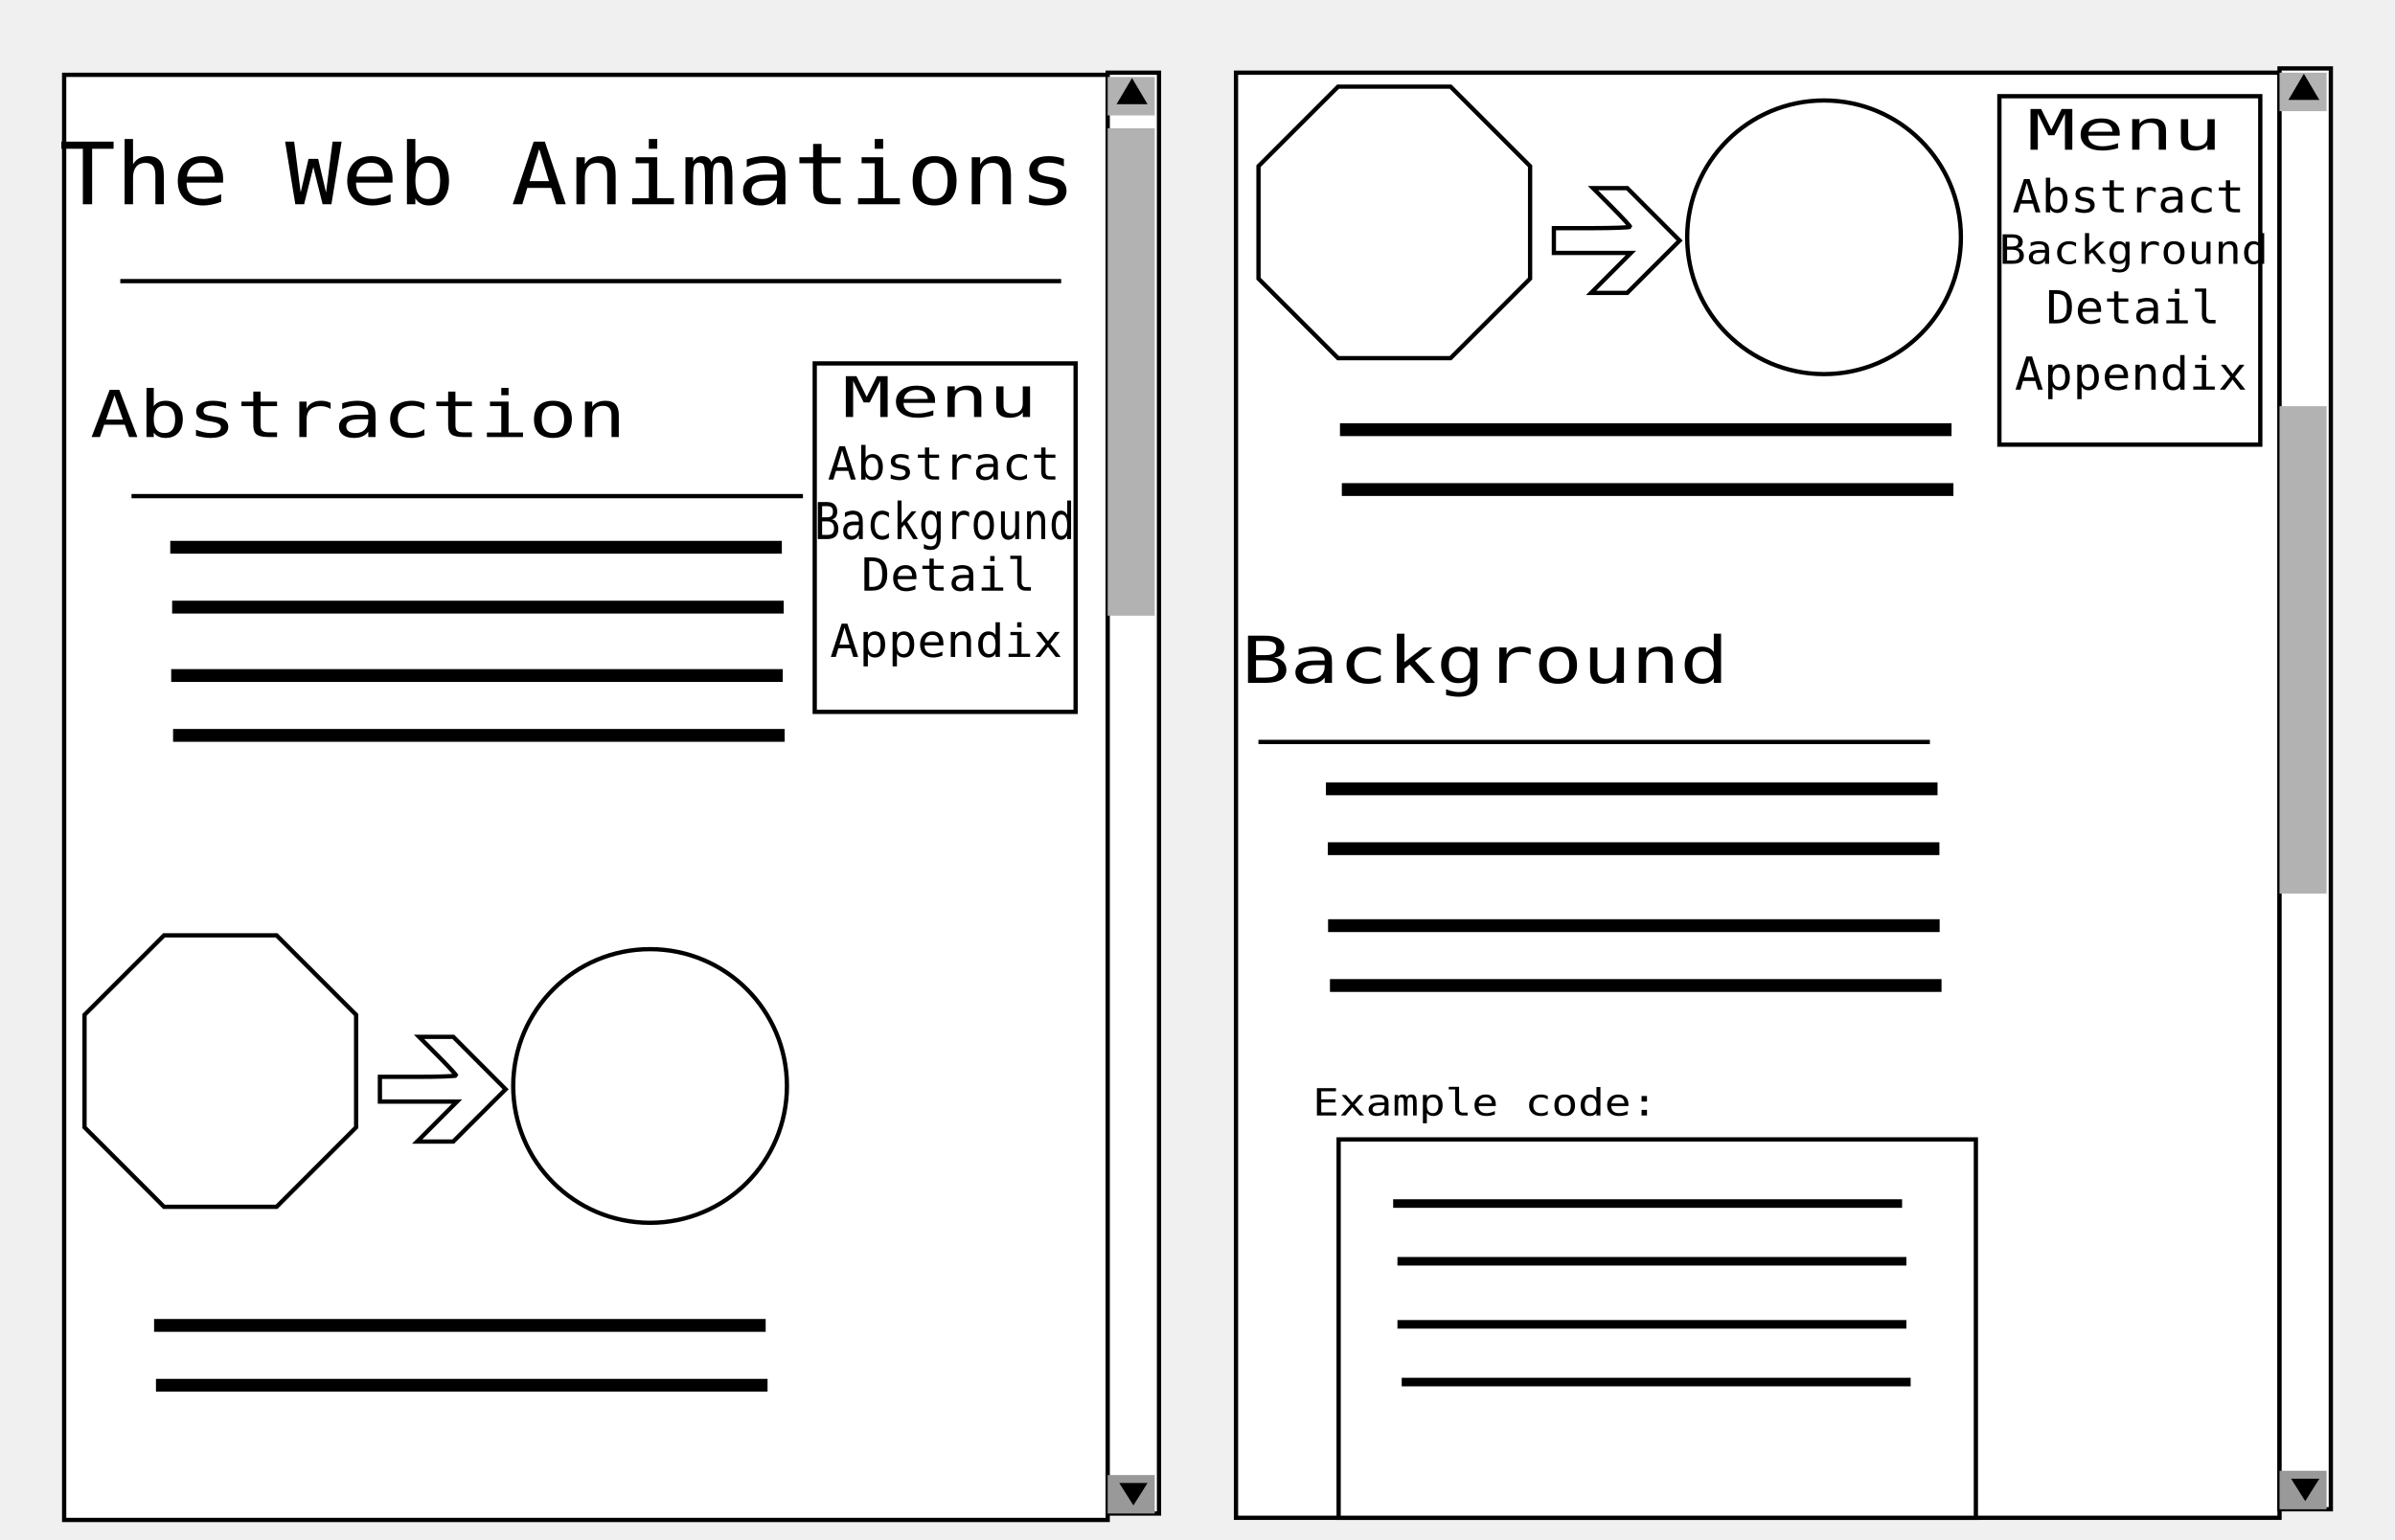
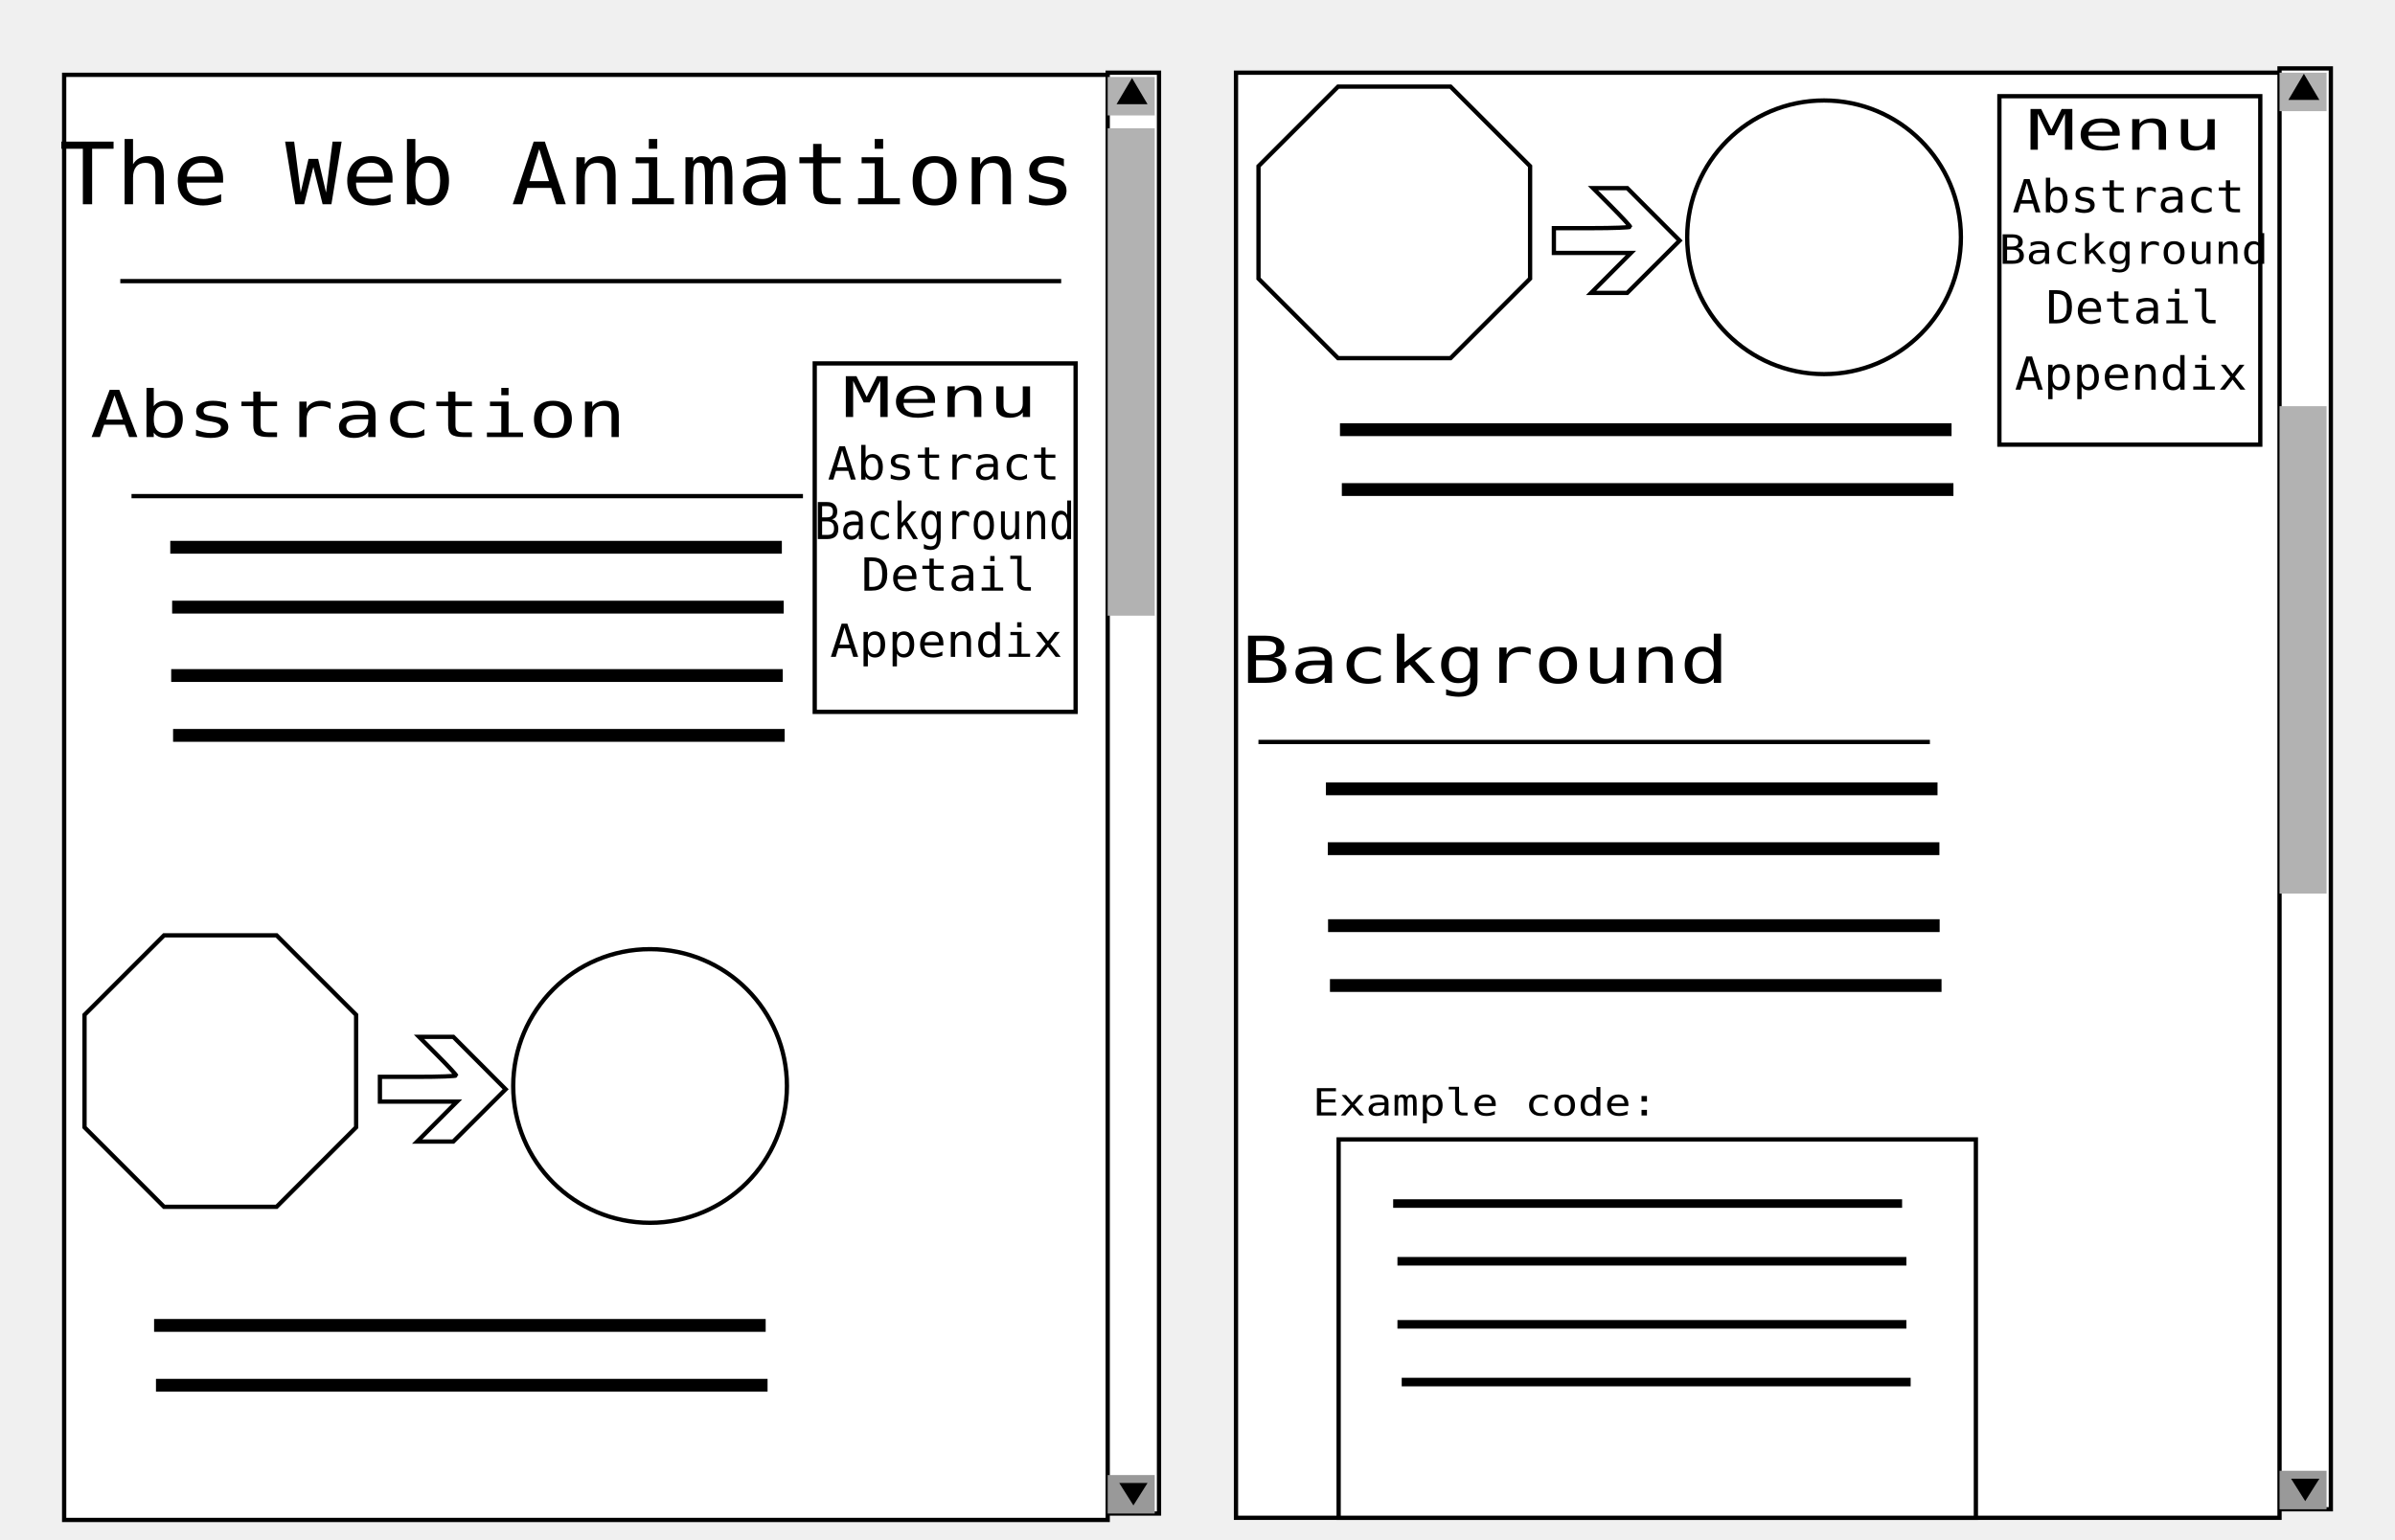
<svg xmlns="http://www.w3.org/2000/svg" width="560" height="360">
-   <g display="inline">
-     <rect id="content_1" height="338" width="244" y="17.5" x="15" stroke-linecap="null" stroke-linejoin="null" stroke-dasharray="null" stroke="#000000" fill="#ffffff" />
-     <rect id="scrollbar_1" height="337" width="12" y="17" x="259" stroke-linecap="null" stroke-linejoin="null" stroke-dasharray="null" stroke="#000000" fill="#ffffff" />
-     <rect id="scrollupbutton_1" fill="#b2b2b2" stroke="#000000" stroke-width="0" stroke-dasharray="null" stroke-linejoin="null" stroke-linecap="null" x="259" y="18" width="11" height="9" />
-     <path id="scrollup_1" d="m261.071,24.372l3.624,-6.122l3.624,6.122l-7.248,0z" stroke-linecap="null" stroke-linejoin="null" stroke-dasharray="null" stroke-width="0" stroke="#000000" fill="#000000" />
-     <rect id="scrolldownbutton_1" fill="#999999" stroke="#000000" stroke-width="0" stroke-dasharray="null" stroke-linejoin="null" stroke-linecap="null" x="259" y="345" width="11" height="9" />
-     <path id="scrolldown_1" d="m261.699,346.851l3.312,5.247l3.312,-5.247l-6.623,0z" stroke-linecap="null" stroke-linejoin="null" stroke-dasharray="null" stroke-width="0" stroke="#000000" fill="#000000" />
-     <rect id="scrollprogress_1" height="114" width="11" y="30" x="259" stroke-linecap="null" stroke-linejoin="null" stroke-dasharray="null" stroke-width="0" stroke="#000000" fill="#b2b2b2" />
-     <circle id="contentAniamtion1" r="32" cy="254" cx="152" stroke-linecap="null" stroke-linejoin="null" stroke-dasharray="null" stroke="#000000" fill="#ffffff" />
-     <path id="contentAnimation2" d="m102.193,262.331l4.662,-4.677l-9.013,0l-9.013,0l0,-2.896l0,-2.896l8.909,0c4.901,0 8.91,-0.147 8.91,-0.326c0,-0.179 -1.951,-2.284 -4.335,-4.677l-4.336,-4.352l4.007,0l4.006,0l6.12,6.131l6.12,6.131l-6.131,6.119l-6.132,6.119l-4.218,0l-4.218,0l4.661,-4.678l0,0l-0,0l-0,0z" stroke-linecap="null" stroke-linejoin="null" stroke-dasharray="null" stroke-width="null" stroke="#000000" fill="none" />
-     <path id="contentAnimation3" d="m19.764,237.363l18.6,-18.599l26.304,0l18.599,18.599l0,26.305l-18.599,18.599l-26.304,0l-18.6,-18.599l0,-26.305z" stroke-linecap="null" stroke-linejoin="null" stroke-dasharray="null" stroke-width="null" stroke="#000000" fill="none" />
-     <text id="pageTitle" fill="#000000" stroke="#000000" stroke-width="0" stroke-dasharray="null" stroke-linejoin="null" stroke-linecap="null" x="22.724" y="50.446" font-size="24" font-family="Monospace" text-anchor="middle" xml:space="preserve" transform="matrix(0.913903, 0, 0, 0.83692, 111.926, 5.55203)">The Web Animations</text>
-     <line id="pageTitleHR" y2="65.75" x2="248.125" y1="65.75" x1="28.125" stroke-linecap="null" stroke-linejoin="null" stroke-dasharray="null" stroke="#000000" fill="none" />
-     <text id="contentBackground" fill="#000000" stroke="#000000" stroke-width="0" stroke-dasharray="null" stroke-linejoin="null" stroke-linecap="null" x="9.599" y="146.513" font-size="24" font-family="Monospace" text-anchor="middle" xml:space="preserve" transform="matrix(0.788294, 0, 0, 0.630525, 76.1569, 9.83237)">Abstraction</text>
-     <line id="contentFakeString1" y2="116.038" x2="187.75" y1="116.038" x1="30.75" stroke-linecap="null" stroke-linejoin="null" stroke-dasharray="null" stroke="#000000" fill="none" />
-     <line id="contentFakeString2" y2="128" x2="182.812" y1="128" x1="39.812" stroke-linecap="null" stroke-linejoin="null" stroke-dasharray="null" stroke-width="3" stroke="#000000" fill="none" />
-     <line y2="142" x2="183.25" y1="142" x1="40.25" stroke-linecap="null" stroke-linejoin="null" stroke-dasharray="null" stroke-width="3" stroke="#000000" fill="none" id="contentFakeString3" />
-     <line y2="158" x2="183.031" y1="158" x1="40.031" stroke-linecap="null" stroke-linejoin="null" stroke-dasharray="null" stroke-width="3" stroke="#000000" fill="none" id="contentFakeString4" />
-     <line y2="172" x2="183.469" y1="172" x1="40.469" stroke-linecap="null" stroke-linejoin="null" stroke-dasharray="null" stroke-width="3" stroke="#000000" fill="none" id="contentFakeString5" />
-     <line y2="310" x2="179.031" y1="310" x1="36.031" stroke-linecap="null" stroke-linejoin="null" stroke-dasharray="null" stroke-width="3" stroke="#000000" fill="none" id="contentFakeString6" />
-     <line y2="324" x2="179.469" y1="324" x1="36.469" stroke-linecap="null" stroke-linejoin="null" stroke-dasharray="null" stroke-width="3" stroke="#000000" fill="none" id="contentFakeString7" />
-     <rect fill="#ffffff" stroke="#000000" stroke-width="null" stroke-dasharray="null" stroke-linejoin="null" stroke-linecap="null" x="190.5" y="85" width="61" height="81.5" id="menuBar" />
-     <text fill="#000000" stroke="#000000" stroke-width="0" stroke-dasharray="null" stroke-linejoin="null" stroke-linecap="null" x="182.157" y="141.375" font-size="24" font-family="Monospace" text-anchor="middle" xml:space="preserve" transform="matrix(0.788294, 0, 0, 0.545121, 76.1569, 20.4569)" id="menuTitle">Menu</text>
-     <text fill="#000000" stroke="#000000" stroke-width="0" stroke-dasharray="null" stroke-linejoin="null" stroke-linecap="null" x="147.229" y="140.19" font-size="24" font-family="Monospace" text-anchor="middle" xml:space="preserve" transform="matrix(0.470339, 0, 0, 0.444253, 151.443, 49.8833)" id="menuAbstract">Abstract</text>
-     <text fill="#000000" stroke="#000000" stroke-width="0" stroke-dasharray="null" stroke-linejoin="null" stroke-linecap="null" x="155.882" y="168.279" font-size="24" font-family="Monospace" text-anchor="middle" xml:space="preserve" transform="matrix(0.422052, 0, 0, 0.494587, 155.101, 42.8535)" id="menuBackground">Background</text>
-     <text fill="#000000" stroke="#000000" stroke-width="0" stroke-dasharray="null" stroke-linejoin="null" stroke-linecap="null" x="149.482" y="198.667" font-size="24" font-family="Monospace" text-anchor="middle" xml:space="preserve" transform="matrix(0.470339, 0, 0, 0.444253, 151.443, 49.8833)" id="menuDetail">Detail</text>
-     <text fill="#000000" stroke="#000000" stroke-width="0" stroke-dasharray="null" stroke-linejoin="null" stroke-linecap="null" x="148.418" y="233.557" font-size="24" font-family="Monospace" text-anchor="middle" xml:space="preserve" transform="matrix(0.470339, 0, 0, 0.444253, 151.443, 49.8833)" id="menuAppendix">Appendix</text>
-   </g>
-   <g display="inline">
-     <rect id="content_1" height="338" width="244" y="17" x="289" stroke-linecap="null" stroke-linejoin="null" stroke-dasharray="null" stroke="#000000" fill="#ffffff" />
-     <rect id="scrollbar_1" height="337" width="12" y="16" x="533" stroke-linecap="null" stroke-linejoin="null" stroke-dasharray="null" stroke="#000000" fill="#ffffff" />
-     <rect id="scrollupbutton_1" fill="#b2b2b2" stroke="#000000" stroke-width="0" stroke-dasharray="null" stroke-linejoin="null" stroke-linecap="null" x="533" y="17" width="11" height="9" />
-     <path id="scrollup_1" d="m535.071,23.372l3.624,-6.122l3.624,6.122l-7.248,0z" stroke-linecap="null" stroke-linejoin="null" stroke-dasharray="null" stroke-width="0" stroke="#000000" fill="#000000" />
-     <rect id="scrolldownbutton_1" fill="#999999" stroke="#000000" stroke-width="0" stroke-dasharray="null" stroke-linejoin="null" stroke-linecap="null" x="533" y="344" width="11" height="9" />
-     <path id="scrolldown_1" d="m535.699,345.851l3.312,5.247l3.312,-5.247l-6.623,0z" stroke-linecap="null" stroke-linejoin="null" stroke-dasharray="null" stroke-width="0" stroke="#000000" fill="#000000" />
-     <rect id="scrollprogress_1" height="114" width="11" y="95" x="533" stroke-linecap="null" stroke-linejoin="null" stroke-dasharray="null" stroke-width="0" stroke="#000000" fill="#b2b2b2" />
-     <circle id="contentAniamtion1" r="32" cy="55.5" cx="426.5" stroke-linecap="null" stroke-linejoin="null" stroke-dasharray="null" stroke="#000000" fill="#ffffff" />
-     <path id="contentAnimation2" d="m376.693,63.831l4.662,-4.677l-9.013,0l-9.013,0l0,-2.896l0,-2.896l8.909,0c4.901,0 8.91,-0.147 8.91,-0.326c0,-0.179 -1.951,-2.284 -4.335,-4.677l-4.335,-4.352l4.007,0l4.006,0l6.12,6.131l6.12,6.131l-6.131,6.119l-6.132,6.119l-4.218,0l-4.218,0l4.661,-4.678l0,0l-0,0l-0,0l0,-0z" stroke-linecap="null" stroke-linejoin="null" stroke-dasharray="null" stroke-width="null" stroke="#000000" fill="none" />
-     <path id="contentAnimation3" d="m294.264,38.863l18.6,-18.599l26.304,0l18.599,18.599l0,26.305l-18.599,18.599l-26.304,0l-18.6,-18.599l0,-26.305z" stroke-linecap="null" stroke-linejoin="null" stroke-dasharray="null" stroke-width="null" stroke="#000000" fill="none" />
-     <text id="contentBackground" fill="#000000" stroke="#000000" stroke-width="0" stroke-dasharray="null" stroke-linejoin="null" stroke-linecap="null" x="343.865" y="237.706" font-size="24" font-family="Monospace" text-anchor="middle" xml:space="preserve" transform="matrix(0.788294, 0, 0, 0.630525, 76.1569, 9.83237)">Background</text>
-     <line id="contentFakeString1" y2="173.538" x2="451.25" y1="173.538" x1="294.25" stroke-linecap="null" stroke-linejoin="null" stroke-dasharray="null" stroke="#000000" fill="none" />
-     <line id="contentFakeString2" y2="100.5" x2="456.312" y1="100.5" x1="313.312" stroke-linecap="null" stroke-linejoin="null" stroke-dasharray="null" stroke-width="3" stroke="#000000" fill="none" />
-     <line y2="114.5" x2="456.75" y1="114.5" x1="313.75" stroke-linecap="null" stroke-linejoin="null" stroke-dasharray="null" stroke-width="3" stroke="#000000" fill="none" id="contentFakeString3" />
-     <line y2="184.5" x2="453.031" y1="184.5" x1="310.031" stroke-linecap="null" stroke-linejoin="null" stroke-dasharray="null" stroke-width="3" stroke="#000000" fill="none" id="contentFakeString4" />
-     <line y2="198.5" x2="453.469" y1="198.5" x1="310.469" stroke-linecap="null" stroke-linejoin="null" stroke-dasharray="null" stroke-width="3" stroke="#000000" fill="none" id="contentFakeString5" />
-     <line y2="216.5" x2="453.531" y1="216.5" x1="310.531" stroke-linecap="null" stroke-linejoin="null" stroke-dasharray="null" stroke-width="3" stroke="#000000" fill="none" id="contentFakeString6" />
-     <line y2="230.5" x2="453.969" y1="230.5" x1="310.969" stroke-linecap="null" stroke-linejoin="null" stroke-dasharray="null" stroke-width="3" stroke="#000000" fill="none" id="contentFakeString7" />
-     <rect fill="#ffffff" stroke="#000000" stroke-width="null" stroke-dasharray="null" stroke-linejoin="null" stroke-linecap="null" x="467.5" y="22.5" width="61" height="81.5" id="menuBar" />
-     <text fill="#000000" stroke="#000000" stroke-width="0" stroke-dasharray="null" stroke-linejoin="null" stroke-linecap="null" x="533.549" y="26.721" font-size="24" font-family="Monospace" text-anchor="middle" xml:space="preserve" transform="matrix(0.788294, 0, 0, 0.545121, 76.1569, 20.4569)" id="menuTitle">Menu</text>
-     <text fill="#000000" stroke="#000000" stroke-width="0" stroke-dasharray="null" stroke-linejoin="null" stroke-linecap="null" x="736.166" y="-0.496" font-size="24" font-family="Monospace" text-anchor="middle" xml:space="preserve" transform="matrix(0.470339, 0, 0, 0.444253, 151.443, 49.8833)" id="menuAbstract">Abstract</text>
-     <text fill="#000000" stroke="#000000" stroke-width="0" stroke-dasharray="null" stroke-linejoin="null" stroke-linecap="null" x="744.594" y="29.844" font-size="24" font-family="Monospace" text-anchor="middle" xml:space="preserve" transform="matrix(0.435848, 0, 0, 0.393919, 174.369, 49.9452)" id="menuBackground">Background</text>
-     <text fill="#000000" stroke="#000000" stroke-width="0" stroke-dasharray="null" stroke-linejoin="null" stroke-linecap="null" x="738.418" y="57.981" font-size="24" font-family="Monospace" text-anchor="middle" xml:space="preserve" transform="matrix(0.470339, 0, 0, 0.444253, 151.443, 49.8833)" id="menuDetail">Detail</text>
-     <text fill="#000000" stroke="#000000" stroke-width="0" stroke-dasharray="null" stroke-linejoin="null" stroke-linecap="null" x="737.355" y="92.871" font-size="24" font-family="Monospace" text-anchor="middle" xml:space="preserve" transform="matrix(0.470339, 0, 0, 0.444253, 151.443, 49.8833)" id="menuAppendix">Appendix</text>
-     <text transform="matrix(0.429311, 0, 0, 0.365223, 125.598, 145.094)" xml:space="preserve" text-anchor="middle" font-family="Monospace" font-size="24" id="exasmpleCodeHeader" y="317.082" x="516.297" stroke-linecap="null" stroke-linejoin="null" stroke-dasharray="null" stroke-width="0" stroke="#000000" fill="#000000">Example code:</text>
-     <rect id="exampleCode" height="88.5" width="149" y="266.5" x="313" stroke-linecap="null" stroke-linejoin="null" stroke-dasharray="null" stroke="#000000" fill="#ffffff" />
-     <line id="exampleCodeFake1" y2="281.5" x2="444.75" y1="281.5" x1="325.75" stroke-linecap="null" stroke-linejoin="null" stroke-dasharray="null" stroke-width="2" stroke="#000000" fill="none" />
-     <line id="exampleCodeFake2" y2="295" x2="445.75" y1="295" x1="326.75" stroke-linecap="null" stroke-linejoin="null" stroke-dasharray="null" stroke-width="2" stroke="#000000" fill="none" />
-     <line id="exampleCodeFake3" y2="309.75" x2="445.75" y1="309.75" x1="326.75" stroke-linecap="null" stroke-linejoin="null" stroke-dasharray="null" stroke-width="2" stroke="#000000" fill="none" />
-     <line id="exampleCodeFake4" y2="323.25" x2="446.75" y1="323.25" x1="327.75" stroke-linecap="null" stroke-linejoin="null" stroke-dasharray="null" stroke-width="2" stroke="#000000" fill="none" />
+   <path stroke-linecap="null" stroke-linejoin="null" stroke-dasharray="null" stroke="#000" fill="#fff" d="M15 17.5h244v338H15zM259 17h12v337h-12z" />
+   <path fill="#b2b2b2" d="M259 18h11v9h-11z" />
+   <path d="M261.07 24.372l3.625-6.122 3.624 6.122h-7.25z" />
+   <path fill="#999" d="M259 345h11v9h-11z" />
+   <path d="M261.7 346.85l3.31 5.248 3.313-5.247H261.7z" />
+   <path fill="#b2b2b2" d="M259 30h11v114h-11z" />
+   <circle r="32" cy="254" cx="152" stroke-linecap="null" stroke-linejoin="null" stroke-dasharray="null" stroke="#000" fill="#fff" />
+   <path d="M102.193 262.33l4.662-4.677H88.83v-5.791h8.908c4.9 0 8.91-.147 8.91-.326 0-.18-1.95-2.284-4.335-4.677l-4.336-4.353h8.014l6.12 6.13 6.12 6.133-6.13 6.12-6.132 6.118h-8.436l4.66-4.677zM19.764 237.363l18.6-18.6h26.304l18.6 18.6v26.304l-18.6 18.6H38.364l-18.6-18.6v-26.304z" stroke-linecap="null" stroke-linejoin="null" stroke-dasharray="null" stroke-width="null" stroke="#000" fill="none" />
+   <text stroke="#000" stroke-width="0" stroke-dasharray="null" stroke-linejoin="null" stroke-linecap="null" x="22.724" y="50.446" font-size="24" font-family="Monospace" text-anchor="middle" transform="matrix(.9139 0 0 .83692 111.926 5.552)">
+     The Web Animations
+   </text>
+   <path stroke-linecap="null" stroke-linejoin="null" stroke-dasharray="null" stroke="#000" fill="none" d="M28.125 65.75h220" />
+   <text stroke="#000" stroke-width="0" stroke-dasharray="null" stroke-linejoin="null" stroke-linecap="null" x="9.599" y="146.513" font-size="24" font-family="Monospace" text-anchor="middle" transform="matrix(.7883 0 0 .63053 76.157 9.832)">
+     Abstraction
+   </text>
+   <path stroke-linecap="null" stroke-linejoin="null" stroke-dasharray="null" stroke="#000" fill="none" d="M30.75 116.038h157" />
+   <path stroke-linecap="null" stroke-linejoin="null" stroke-dasharray="null" stroke-width="3" stroke="#000" fill="none" d="M39.813 128h143M40.25 142h143M40.03 158h143M40.47 172h143M36.03 310h143M36.47 324h143" />
+   <path fill="#fff" stroke="#000" stroke-width="null" stroke-dasharray="null" stroke-linejoin="null" stroke-linecap="null" d="M190.5 85h61v81.5h-61z" />
+   <text stroke="#000" stroke-width="0" stroke-dasharray="null" stroke-linejoin="null" stroke-linecap="null" x="182.157" y="141.375" font-size="24" font-family="Monospace" text-anchor="middle" transform="matrix(.7883 0 0 .54512 76.157 20.457)">
+     Menu
+   </text>
+   <text stroke="#000" stroke-width="0" stroke-dasharray="null" stroke-linejoin="null" stroke-linecap="null" x="147.229" y="140.19" font-size="24" font-family="Monospace" text-anchor="middle" transform="matrix(.47034 0 0 .44425 151.443 49.883)">
+     Abstract
+   </text>
+   <text stroke="#000" stroke-width="0" stroke-dasharray="null" stroke-linejoin="null" stroke-linecap="null" x="155.882" y="168.279" font-size="24" font-family="Monospace" text-anchor="middle" transform="matrix(.42205 0 0 .4946 155.1 42.853)">
+     Background
+   </text>
+   <text stroke="#000" stroke-width="0" stroke-dasharray="null" stroke-linejoin="null" stroke-linecap="null" x="149.482" y="198.667" font-size="24" font-family="Monospace" text-anchor="middle" transform="matrix(.47034 0 0 .44425 151.443 49.883)">
+     Detail
+   </text>
+   <text stroke="#000" stroke-width="0" stroke-dasharray="null" stroke-linejoin="null" stroke-linecap="null" x="148.418" y="233.557" font-size="24" font-family="Monospace" text-anchor="middle" transform="matrix(.47034 0 0 .44425 151.443 49.883)">
+     Appendix
+   </text>
+   <g>
+     <path stroke-linecap="null" stroke-linejoin="null" stroke-dasharray="null" stroke="#000" fill="#fff" d="M289 17h244v338H289zM533 16h12v337h-12z" />
+     <path fill="#b2b2b2" d="M533 17h11v9h-11z" />
+     <path d="M535.07 23.372l3.625-6.122 3.624 6.122h-7.25z" />
+     <path fill="#999" d="M533 344h11v9h-11z" />
+     <path d="M535.7 345.85l3.31 5.248 3.313-5.247H535.7z" />
+     <path fill="#b2b2b2" d="M533 95h11v114h-11z" />
+     <circle r="32" cy="55.5" cx="426.5" stroke-linecap="null" stroke-linejoin="null" stroke-dasharray="null" stroke="#000" fill="#fff" />
+     <path d="M376.693 63.83l4.662-4.677H363.33v-5.791h8.908c4.9 0 8.91-.147 8.91-.326 0-.18-1.95-2.284-4.335-4.677l-4.335-4.353h8.013l6.12 6.13 6.12 6.133-6.13 6.12-6.132 6.118h-8.436l4.66-4.677zM294.264 38.863l18.6-18.6h26.304l18.6 18.6v26.304l-18.6 18.6h-26.304l-18.6-18.6V38.863z" stroke-linecap="null" stroke-linejoin="null" stroke-dasharray="null" stroke-width="null" stroke="#000" fill="none" />
+     <text stroke="#000" stroke-width="0" stroke-dasharray="null" stroke-linejoin="null" stroke-linecap="null" x="343.865" y="237.706" font-size="24" font-family="Monospace" text-anchor="middle" transform="matrix(.7883 0 0 .63053 76.157 9.832)">
+       Background
+     </text>
+     <path stroke-linecap="null" stroke-linejoin="null" stroke-dasharray="null" stroke="#000" fill="none" d="M294.25 173.538h157" />
+     <path stroke-linecap="null" stroke-linejoin="null" stroke-dasharray="null" stroke-width="3" stroke="#000" fill="none" d="M313.313 100.5h143M313.75 114.5h143M310.03 184.5h143M310.47 198.5h143M310.53 216.5h143M310.97 230.5h143" />
+     <path fill="#fff" stroke="#000" stroke-width="null" stroke-dasharray="null" stroke-linejoin="null" stroke-linecap="null" d="M467.5 22.5h61V104h-61z" />
+     <text stroke="#000" stroke-width="0" stroke-dasharray="null" stroke-linejoin="null" stroke-linecap="null" x="533.549" y="26.721" font-size="24" font-family="Monospace" text-anchor="middle" transform="matrix(.7883 0 0 .54512 76.157 20.457)">
+       Menu
+     </text>
+     <text stroke="#000" stroke-width="0" stroke-dasharray="null" stroke-linejoin="null" stroke-linecap="null" x="736.166" y="-.496" font-size="24" font-family="Monospace" text-anchor="middle" transform="matrix(.47034 0 0 .44425 151.443 49.883)">
+       Abstract
+     </text>
+     <text stroke="#000" stroke-width="0" stroke-dasharray="null" stroke-linejoin="null" stroke-linecap="null" x="744.594" y="29.844" font-size="24" font-family="Monospace" text-anchor="middle" transform="matrix(.43585 0 0 .39392 174.37 49.945)">
+       Background
+     </text>
+     <text stroke="#000" stroke-width="0" stroke-dasharray="null" stroke-linejoin="null" stroke-linecap="null" x="738.418" y="57.981" font-size="24" font-family="Monospace" text-anchor="middle" transform="matrix(.47034 0 0 .44425 151.443 49.883)">
+       Detail
+     </text>
+     <text stroke="#000" stroke-width="0" stroke-dasharray="null" stroke-linejoin="null" stroke-linecap="null" x="737.355" y="92.871" font-size="24" font-family="Monospace" text-anchor="middle" transform="matrix(.47034 0 0 .44425 151.443 49.883)">
+       Appendix
+     </text>
+     <text transform="matrix(.4293 0 0 .36522 125.598 145.094)" text-anchor="middle" font-family="Monospace" font-size="24" y="317.082" x="516.297" stroke-linecap="null" stroke-linejoin="null" stroke-dasharray="null" stroke-width="0" stroke="#000">
+       Example code:
+     </text>
+     <path stroke-linecap="null" stroke-linejoin="null" stroke-dasharray="null" stroke="#000" fill="#fff" d="M313 266.5h149V355H313z" />
+     <path stroke-linecap="null" stroke-linejoin="null" stroke-dasharray="null" stroke-width="2" stroke="#000" fill="none" d="M325.75 281.5h119M326.75 295h119M326.75 309.75h119M327.75 323.25h119" />
  </g>
</svg>
